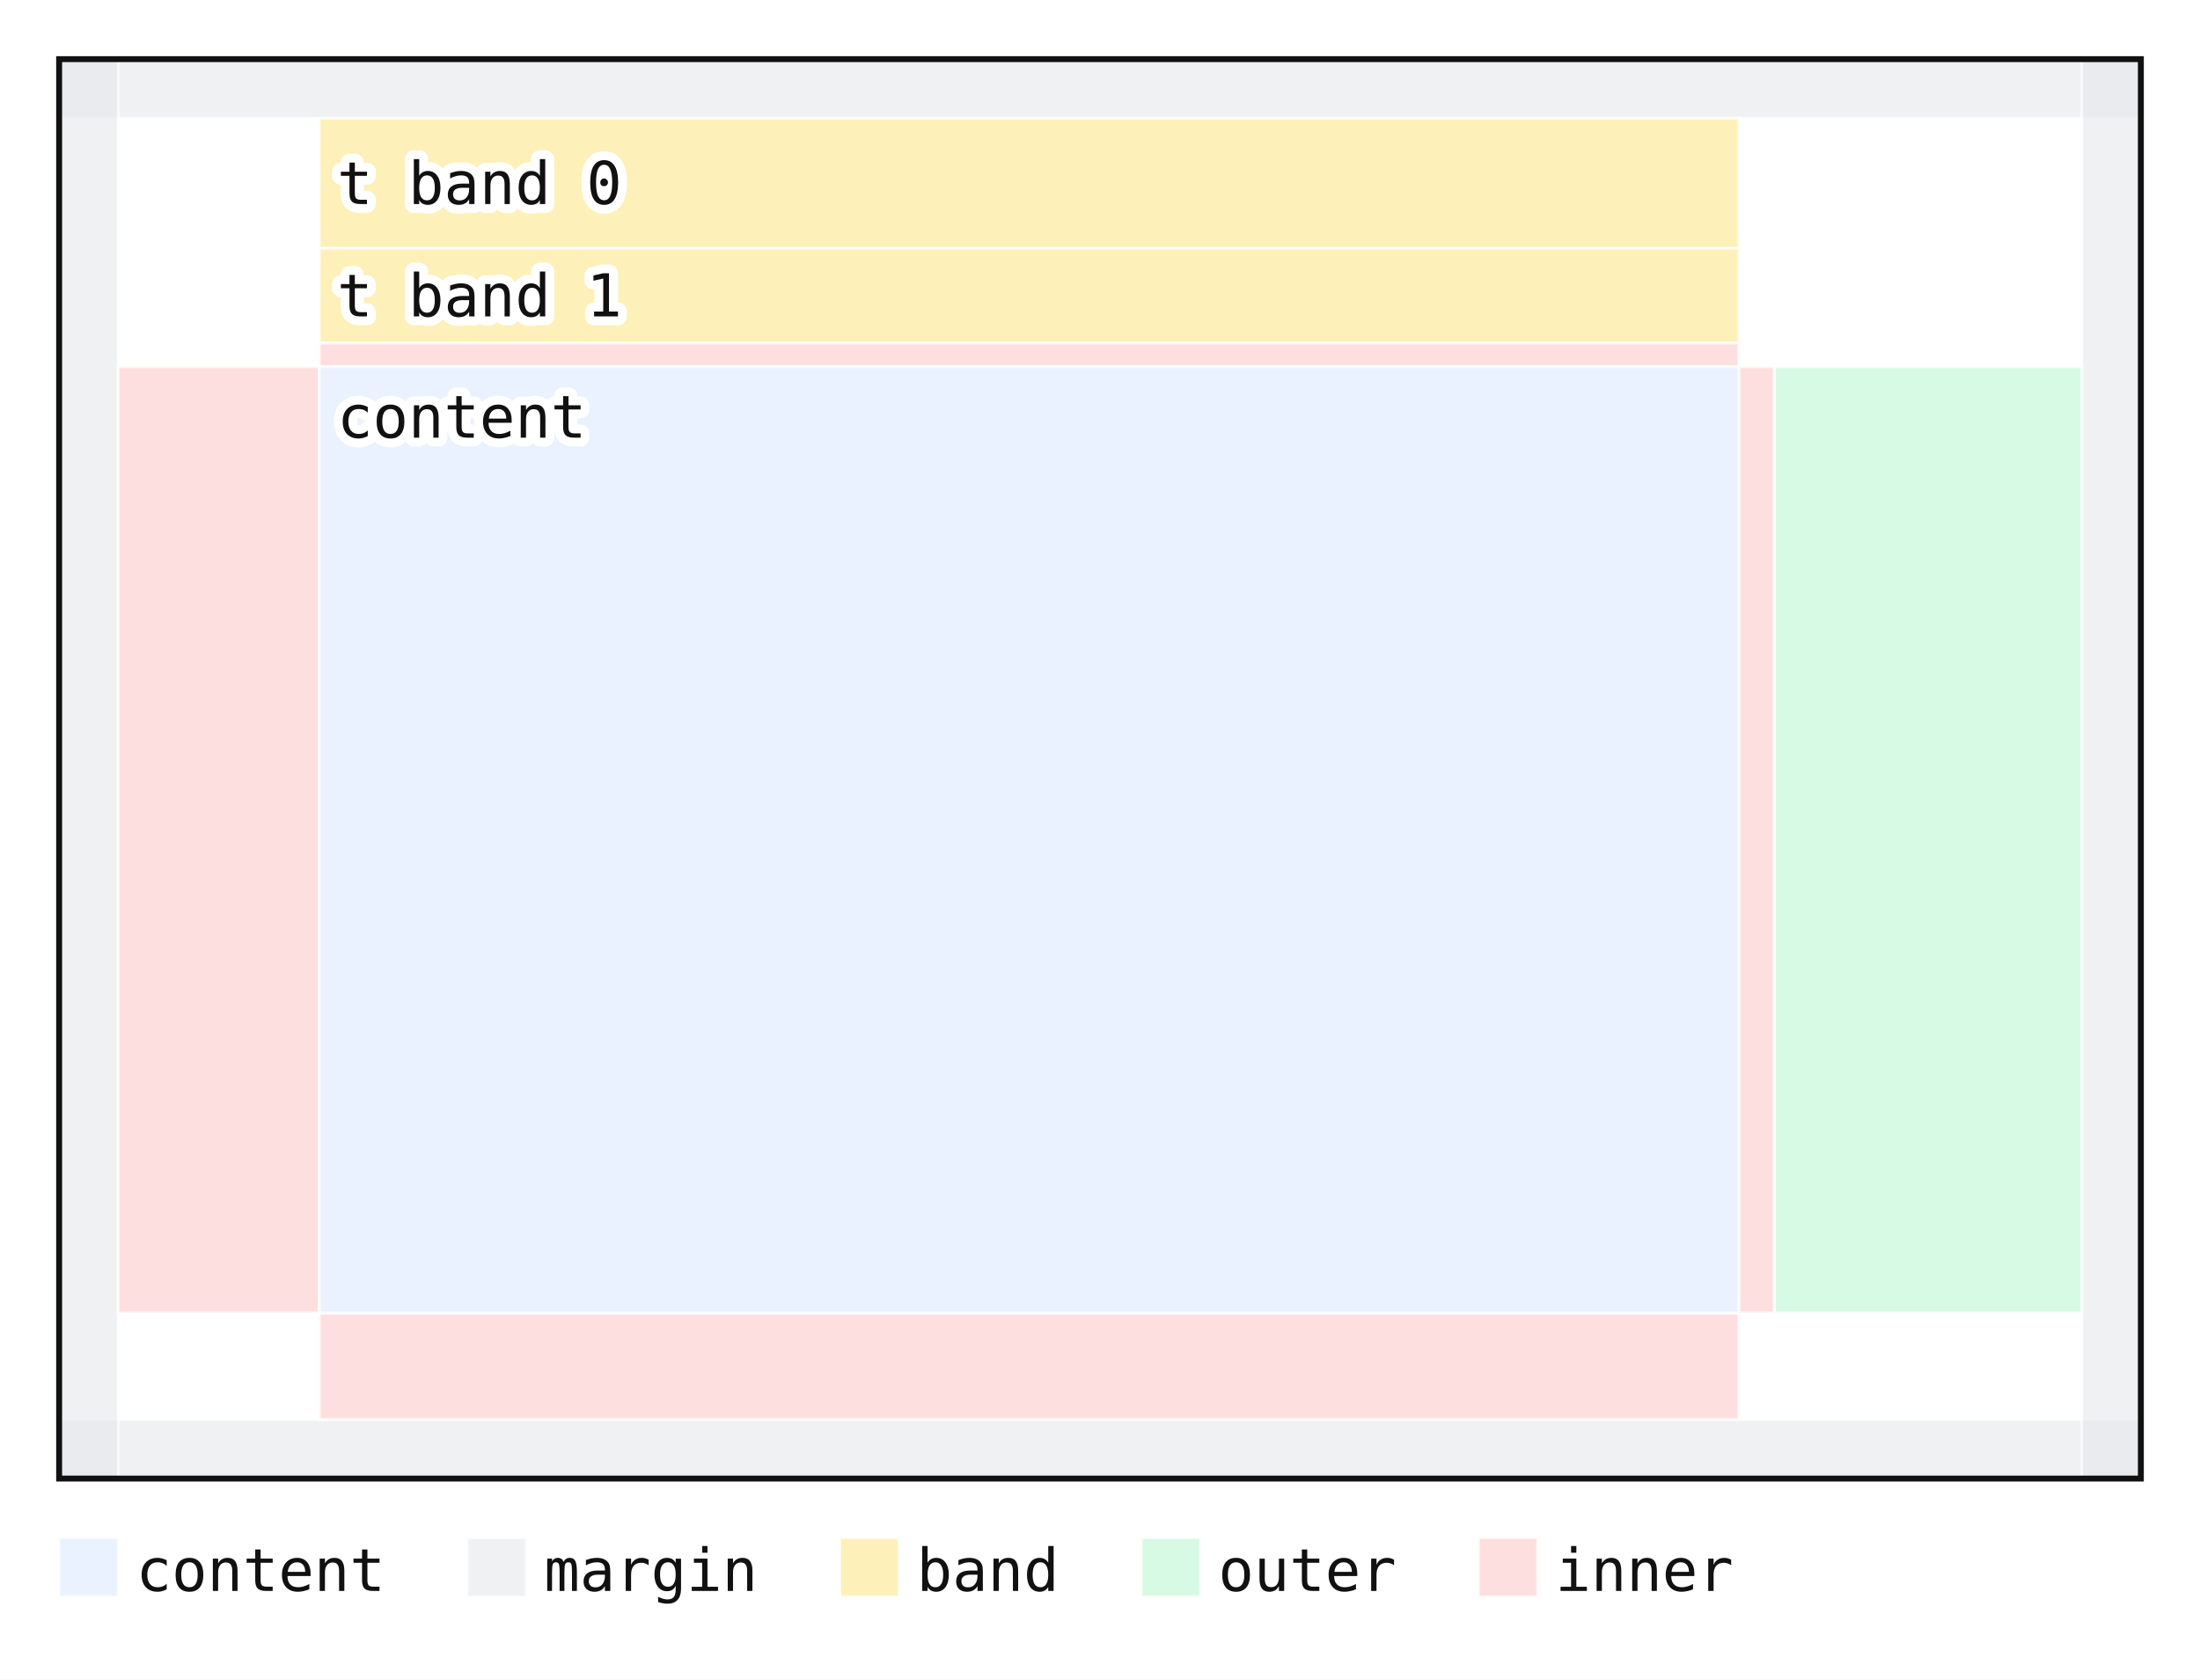
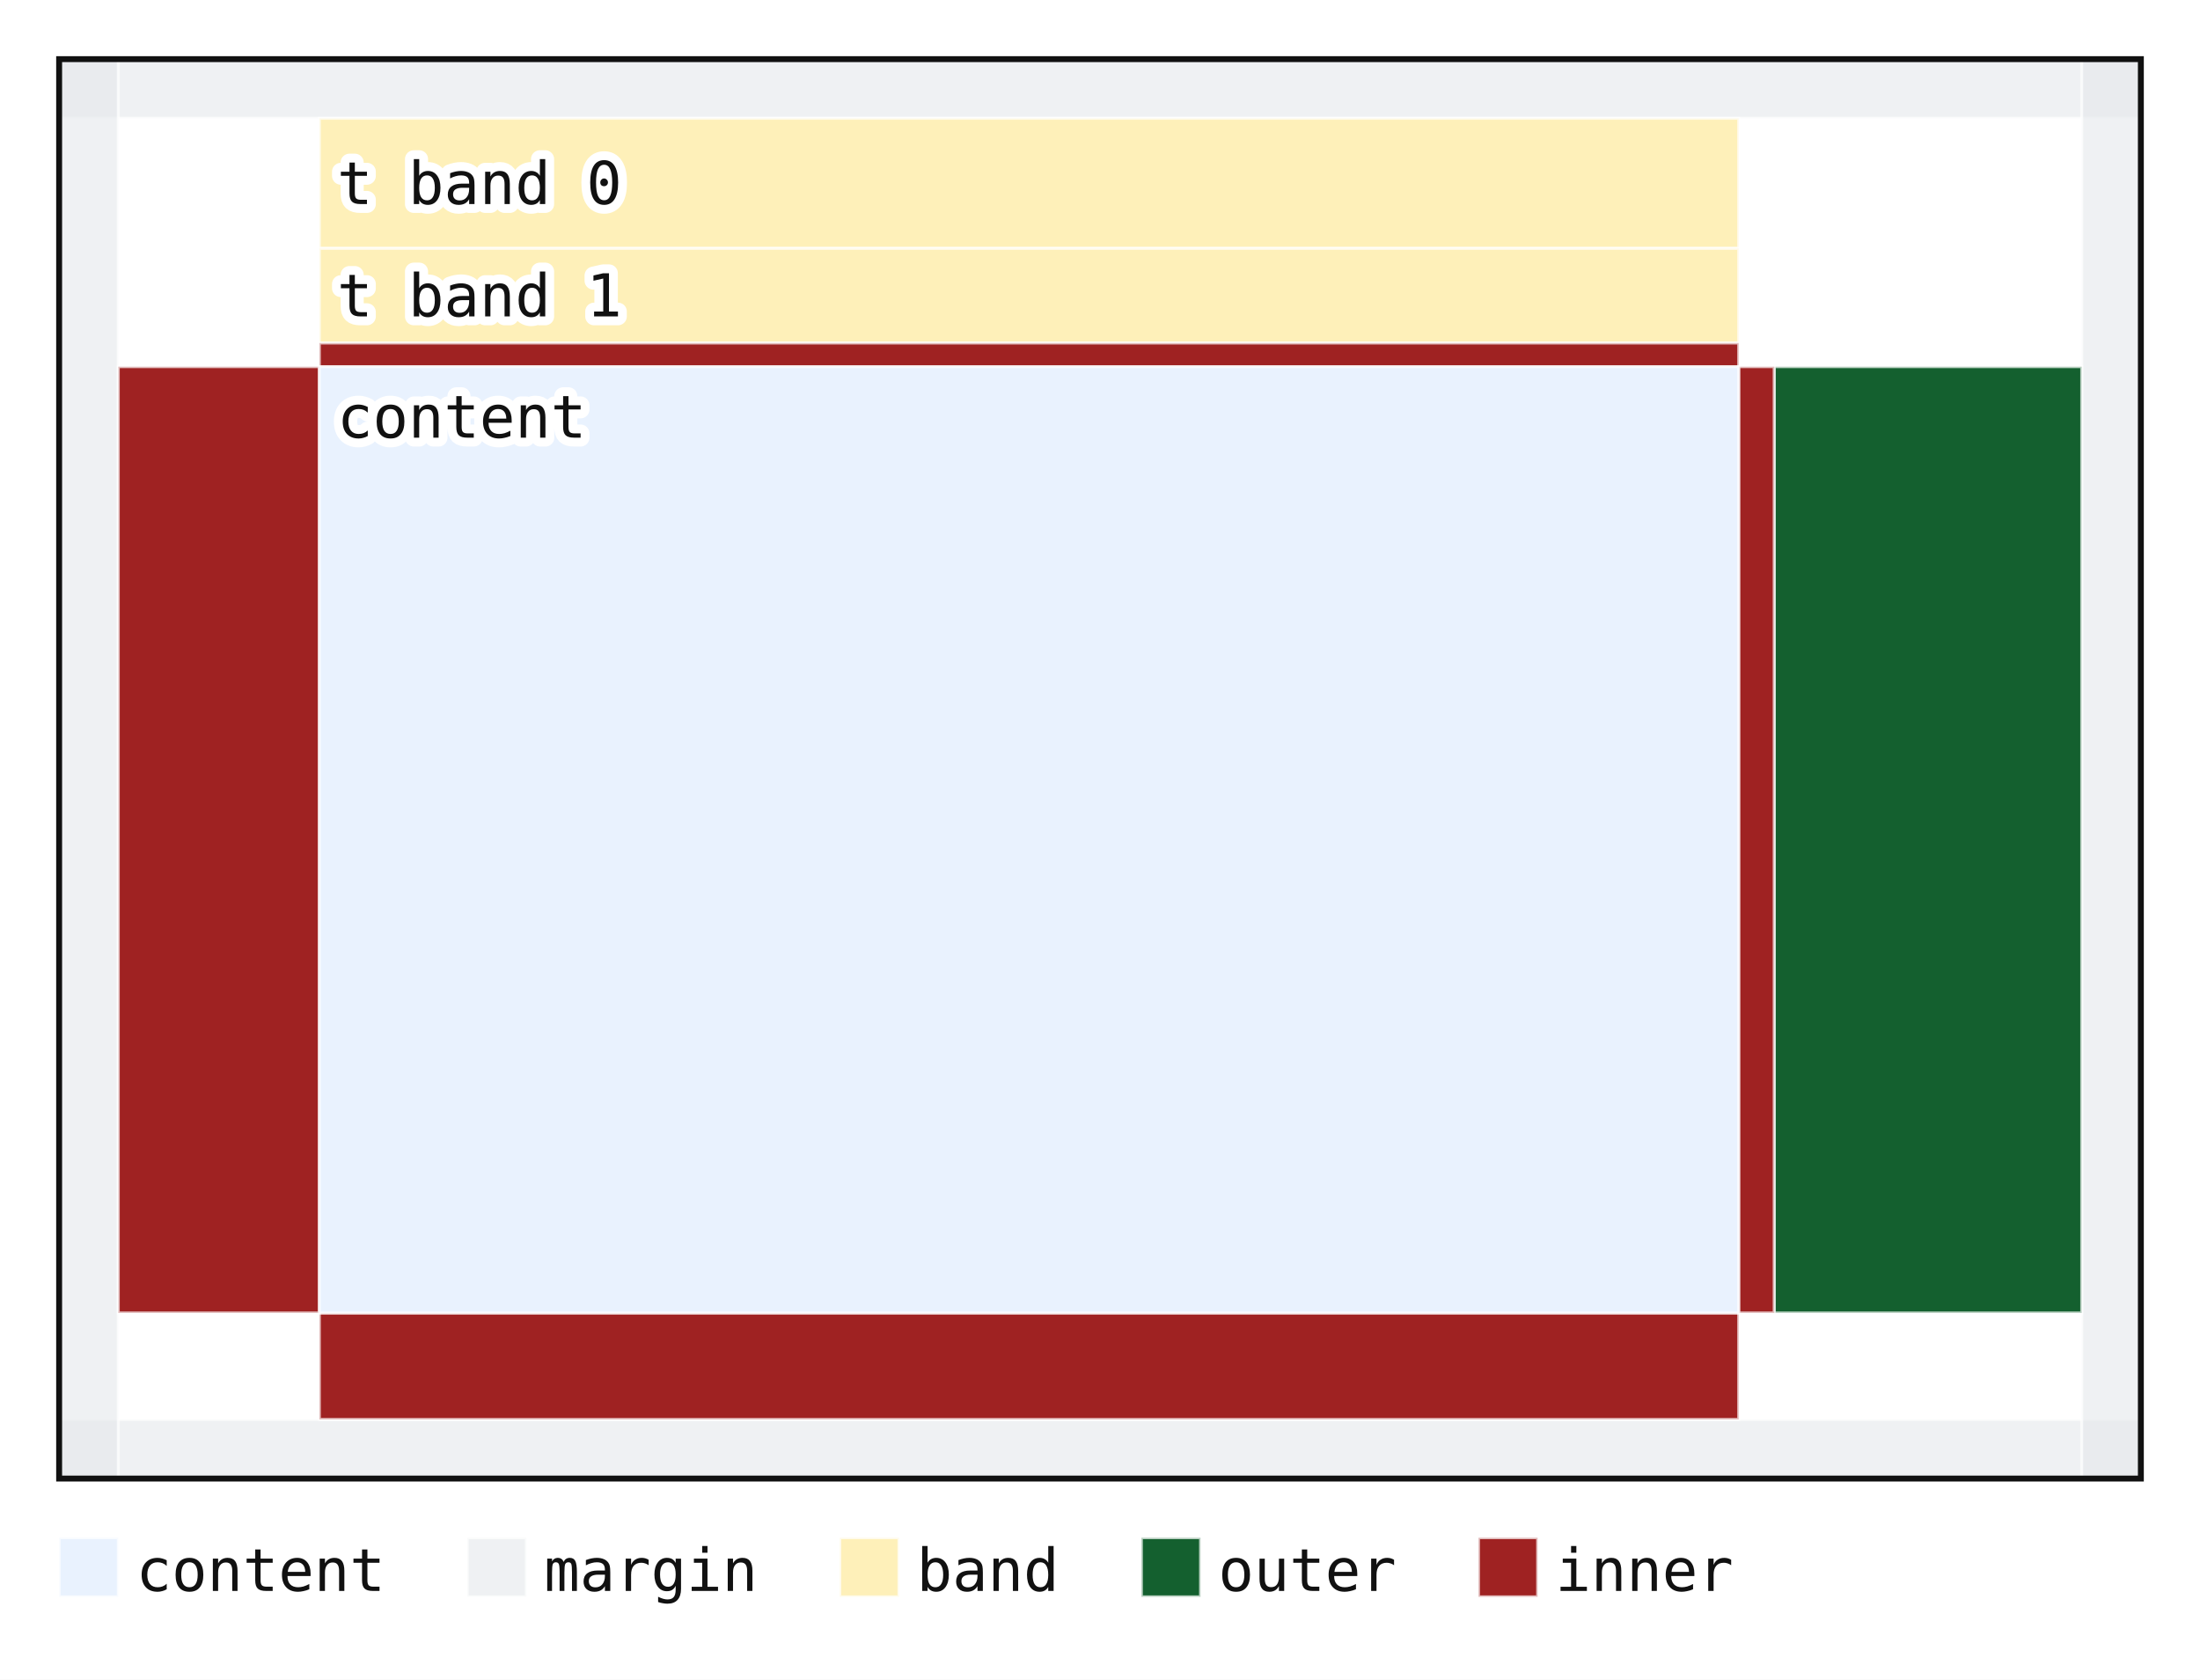
<svg xmlns="http://www.w3.org/2000/svg" viewBox="-10 -10 372 284" font-family="monospace" font-size="10">
  <rect x="-10" y="-10" width="372" height="284" fill="#ffffff" />
  <rect x="0" y="0" width="352" height="10" fill="#e5e7eb" fill-opacity="0.6" stroke="#ffffff" stroke-width="0.5" stroke-opacity="0.7" />
  <rect x="44" y="10" width="240" height="22" fill="#fde68a" fill-opacity="0.6" stroke="#ffffff" stroke-width="0.5" stroke-opacity="0.7" />
  <text x="47" y="24.5" fill="#111111" stroke="#ffffff" stroke-width="3" stroke-linejoin="round" paint-order="stroke">t band 0</text>
  <rect x="44" y="32" width="240" height="16" fill="#fde68a" fill-opacity="0.6" stroke="#ffffff" stroke-width="0.5" stroke-opacity="0.7" />
  <text x="47" y="43.5" fill="#111111" stroke="#ffffff" stroke-width="3" stroke-linejoin="round" paint-order="stroke">t band 1</text>
-   <rect x="44" y="48" width="240" height="4" fill="#fecaca" fill-opacity="0.6" stroke="#ffffff" stroke-width="0.5" stroke-opacity="0.7" />
+   <rect x="44" y="48" width="240" height="4" fill="#9f2222" stroke="#ffffff" stroke-width="0.5" stroke-opacity="0.7" />
  <rect x="0" y="230" width="352" height="10" fill="#e5e7eb" fill-opacity="0.6" stroke="#ffffff" stroke-width="0.5" stroke-opacity="0.7" />
-   <rect x="44" y="212" width="240" height="18" fill="#fecaca" fill-opacity="0.6" stroke="#ffffff" stroke-width="0.5" stroke-opacity="0.7" />
+   <rect x="44" y="212" width="240" height="18" fill="#9f2222" stroke="#ffffff" stroke-width="0.5" stroke-opacity="0.7" />
  <rect x="0" y="0" width="10" height="240" fill="#e5e7eb" fill-opacity="0.6" stroke="#ffffff" stroke-width="0.5" stroke-opacity="0.7" />
-   <rect x="10" y="52" width="34" height="160" fill="#fecaca" fill-opacity="0.6" stroke="#ffffff" stroke-width="0.5" stroke-opacity="0.7" />
+   <rect x="10" y="52" width="34" height="160" fill="#9f2222" stroke="#ffffff" stroke-width="0.5" stroke-opacity="0.7" />
  <rect x="342" y="0" width="10" height="240" fill="#e5e7eb" fill-opacity="0.6" stroke="#ffffff" stroke-width="0.5" stroke-opacity="0.7" />
-   <rect x="290" y="52" width="52" height="160" fill="#bbf7d0" fill-opacity="0.6" stroke="#ffffff" stroke-width="0.5" stroke-opacity="0.7" />
-   <rect x="284" y="52" width="6" height="160" fill="#fecaca" fill-opacity="0.6" stroke="#ffffff" stroke-width="0.5" stroke-opacity="0.7" />
+   <rect x="290" y="52" width="52" height="160" fill="#14602f" stroke="#ffffff" stroke-width="0.5" stroke-opacity="0.7" />
+   <rect x="284" y="52" width="6" height="160" fill="#9f2222" stroke="#ffffff" stroke-width="0.5" stroke-opacity="0.7" />
  <rect x="44" y="52" width="240" height="160" fill="#dbeafe" fill-opacity="0.6" stroke="#ffffff" stroke-width="0.5" stroke-opacity="0.7" />
  <text x="47" y="64" fill="#111111" stroke="#ffffff" stroke-width="3" stroke-linejoin="round" paint-order="stroke">content</text>
  <rect x="0" y="250" width="10" height="10" fill="#dbeafe" fill-opacity="0.6" stroke="#ffffff" stroke-width="0.5" stroke-opacity="0.7" />
  <text x="13" y="259" fill="#111111" stroke="#ffffff" stroke-width="3" stroke-linejoin="round" paint-order="stroke">content</text>
  <rect x="69" y="250" width="10" height="10" fill="#e5e7eb" fill-opacity="0.6" stroke="#ffffff" stroke-width="0.5" stroke-opacity="0.7" />
  <text x="82" y="259" fill="#111111" stroke="#ffffff" stroke-width="3" stroke-linejoin="round" paint-order="stroke">margin</text>
  <rect x="132" y="250" width="10" height="10" fill="#fde68a" fill-opacity="0.6" stroke="#ffffff" stroke-width="0.5" stroke-opacity="0.7" />
  <text x="145" y="259" fill="#111111" stroke="#ffffff" stroke-width="3" stroke-linejoin="round" paint-order="stroke">band</text>
-   <rect x="183" y="250" width="10" height="10" fill="#bbf7d0" fill-opacity="0.6" stroke="#ffffff" stroke-width="0.5" stroke-opacity="0.7" />
+   <rect x="183" y="250" width="10" height="10" fill="#14602f" stroke="#ffffff" stroke-width="0.5" stroke-opacity="0.7" />
  <text x="196" y="259" fill="#111111" stroke="#ffffff" stroke-width="3" stroke-linejoin="round" paint-order="stroke">outer</text>
-   <rect x="240" y="250" width="10" height="10" fill="#fecaca" fill-opacity="0.6" stroke="#ffffff" stroke-width="0.5" stroke-opacity="0.7" />
+   <rect x="240" y="250" width="10" height="10" fill="#9f2222" stroke="#ffffff" stroke-width="0.5" stroke-opacity="0.7" />
  <text x="253" y="259" fill="#111111" stroke="#ffffff" stroke-width="3" stroke-linejoin="round" paint-order="stroke">inner</text>
  <rect x="0" y="0" width="352" height="240" fill="none" stroke="#111111" stroke-width="1" />
</svg>
